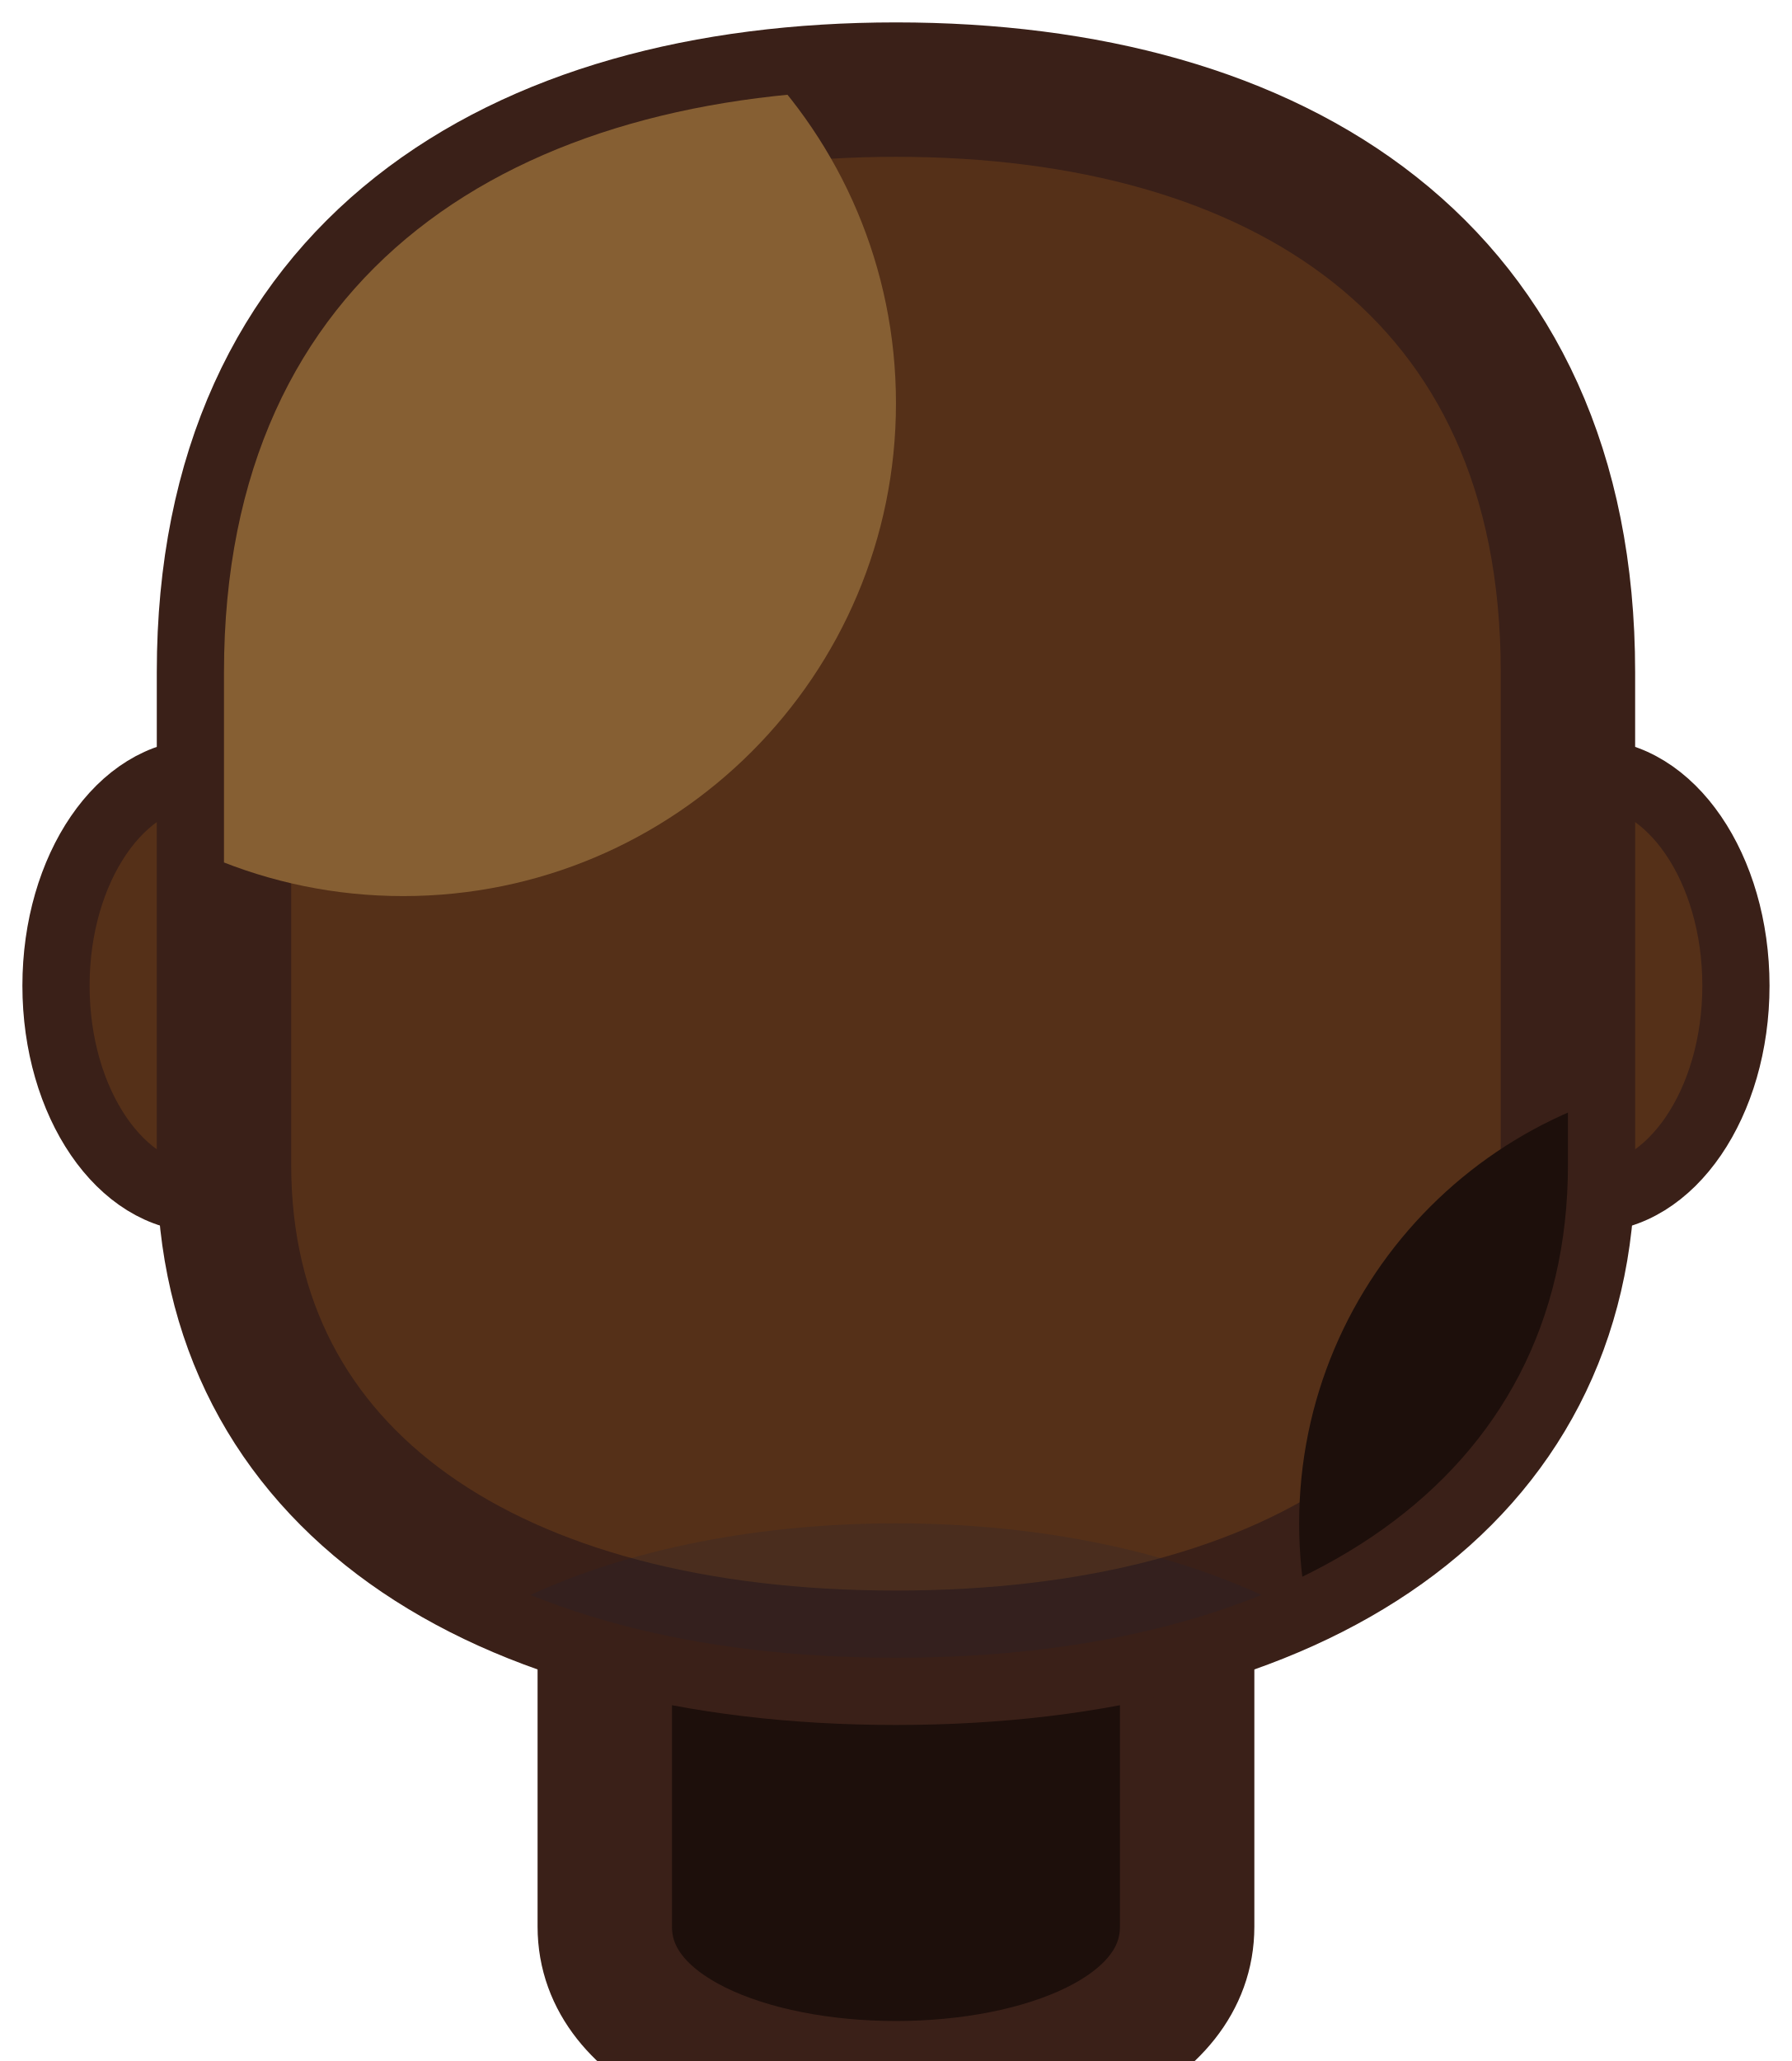
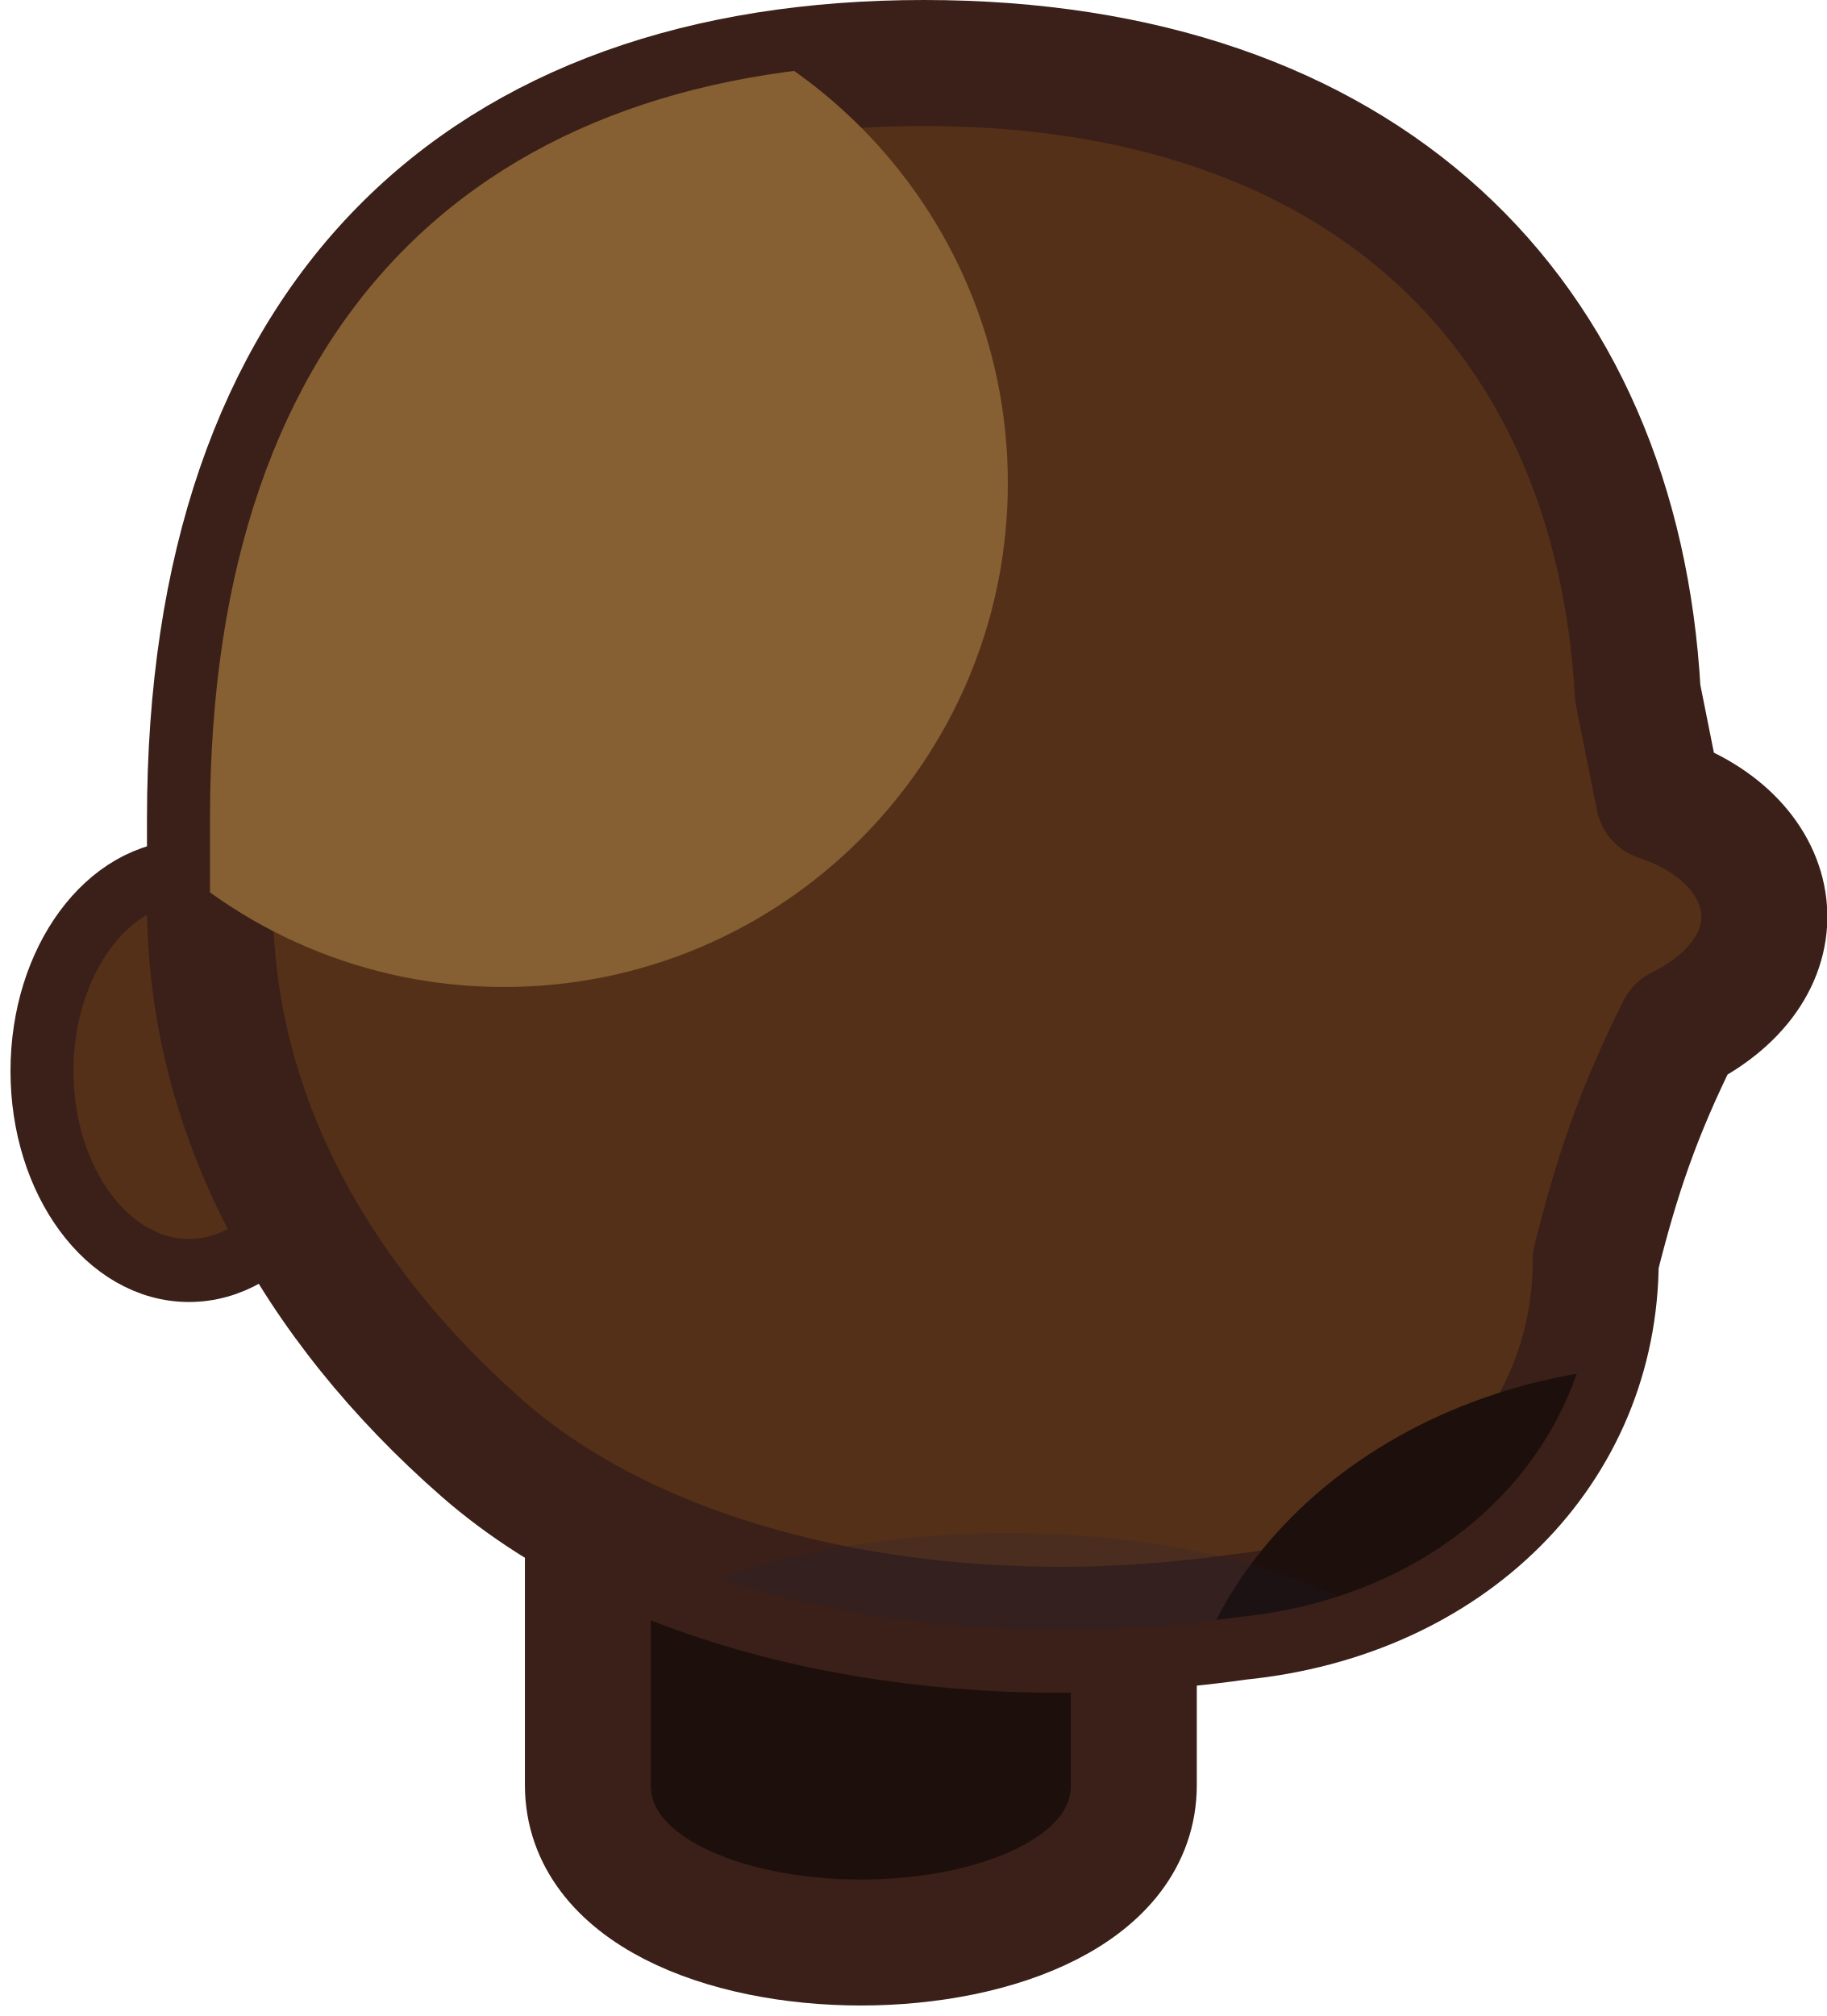
- <svg xmlns="http://www.w3.org/2000/svg" width="80" height="92" viewBox="80 36 80 92" shape-rendering="geometricPrecision">
-   <path d="M 107,100 L 107,122 C 107,131.62 133,131.62 133,122 L 133,100 C 133,90.38 107,90.38 107,100 Z" fill="#1d0f0b" stroke="#3a2018" stroke-width="6" stroke-linecap="round" stroke-linejoin="round" />
-   <ellipse cx="89" cy="80" rx="6.5" ry="9.5" fill="#553018" stroke="#3a2018" stroke-width="3" />
-   <ellipse cx="151" cy="80" rx="6.5" ry="9.5" fill="#553018" stroke="#3a2018" stroke-width="3" />
-   <path d="M 90,66 C 90,48 103,40 120,40 C 137,40 150,48 150,66 L 150,88 C 150,102 138,110 120,110 C 102,110 90,102 90,88 Z" fill="#553018" stroke="#3a2018" stroke-width="6" stroke-linecap="round" stroke-linejoin="round" />
+ <svg xmlns="http://www.w3.org/2000/svg" width="87" height="96" viewBox="76 37 87 96" shape-rendering="geometricPrecision">
+   <path d="M 104,98 L 104,122 C 104,132 130,132 130,122 L 130,98 C 130,88 104,88 104,98 Z" fill="#1d0f0b" stroke="#3a2018" stroke-width="6" stroke-linecap="round" stroke-linejoin="round" />
+   <ellipse cx="85" cy="88" rx="7" ry="9.5" fill="#553018" stroke="#3a2018" stroke-width="3" />
+   <path d="M 86,76 C 86,52 99,40 120,40 C 141,40 153,52 154,70 L 155,75 C 161,77 162,83 156,86 C 154,90 153,93 152,97 C 152,106 145,113 135,114 C 121,116 107,113 99,106 C 91,99 86,90 86,80 Z" fill="#553018" stroke="#3a2018" stroke-width="6" stroke-linecap="round" stroke-linejoin="round" />
  <defs>
-     <clipPath id="hd">
-       <path d="M 90,66 C 90,48 103,40 120,40 C 137,40 150,48 150,66 L 150,88 C 150,102 138,110 120,110 C 102,110 90,102 90,88 Z" />
+     <clipPath id="hd6">
+       <path d="M 86,76 C 86,52 99,40 120,40 C 141,40 153,52 154,70 L 155,75 C 161,77 162,83 156,86 C 154,90 153,93 152,97 C 152,106 145,113 135,114 C 121,116 107,113 99,106 C 91,99 86,90 86,80 Z" />
    </clipPath>
  </defs>
-   <g clip-path="url(#hd)">
-     <ellipse cx="98" cy="54" rx="22" ry="22" fill="#865f33" />
-     <ellipse cx="158" cy="104" rx="20" ry="20" fill="#1d0f0b" />
-   </g>
-   <g clip-path="url(#hd)">
-     <ellipse cx="120" cy="116" rx="24" ry="12" fill="#16203a" opacity="0.18" />
+   <g clip-path="url(#hd6)">
+     <ellipse cx="100" cy="60" rx="24" ry="24" fill="#865f33" />
+     <ellipse cx="156" cy="122" rx="24" ry="20" fill="#1d0f0b" />
+     <ellipse cx="124" cy="120" rx="22" ry="10" fill="#16203a" opacity="0.18" />
  </g>
</svg>
